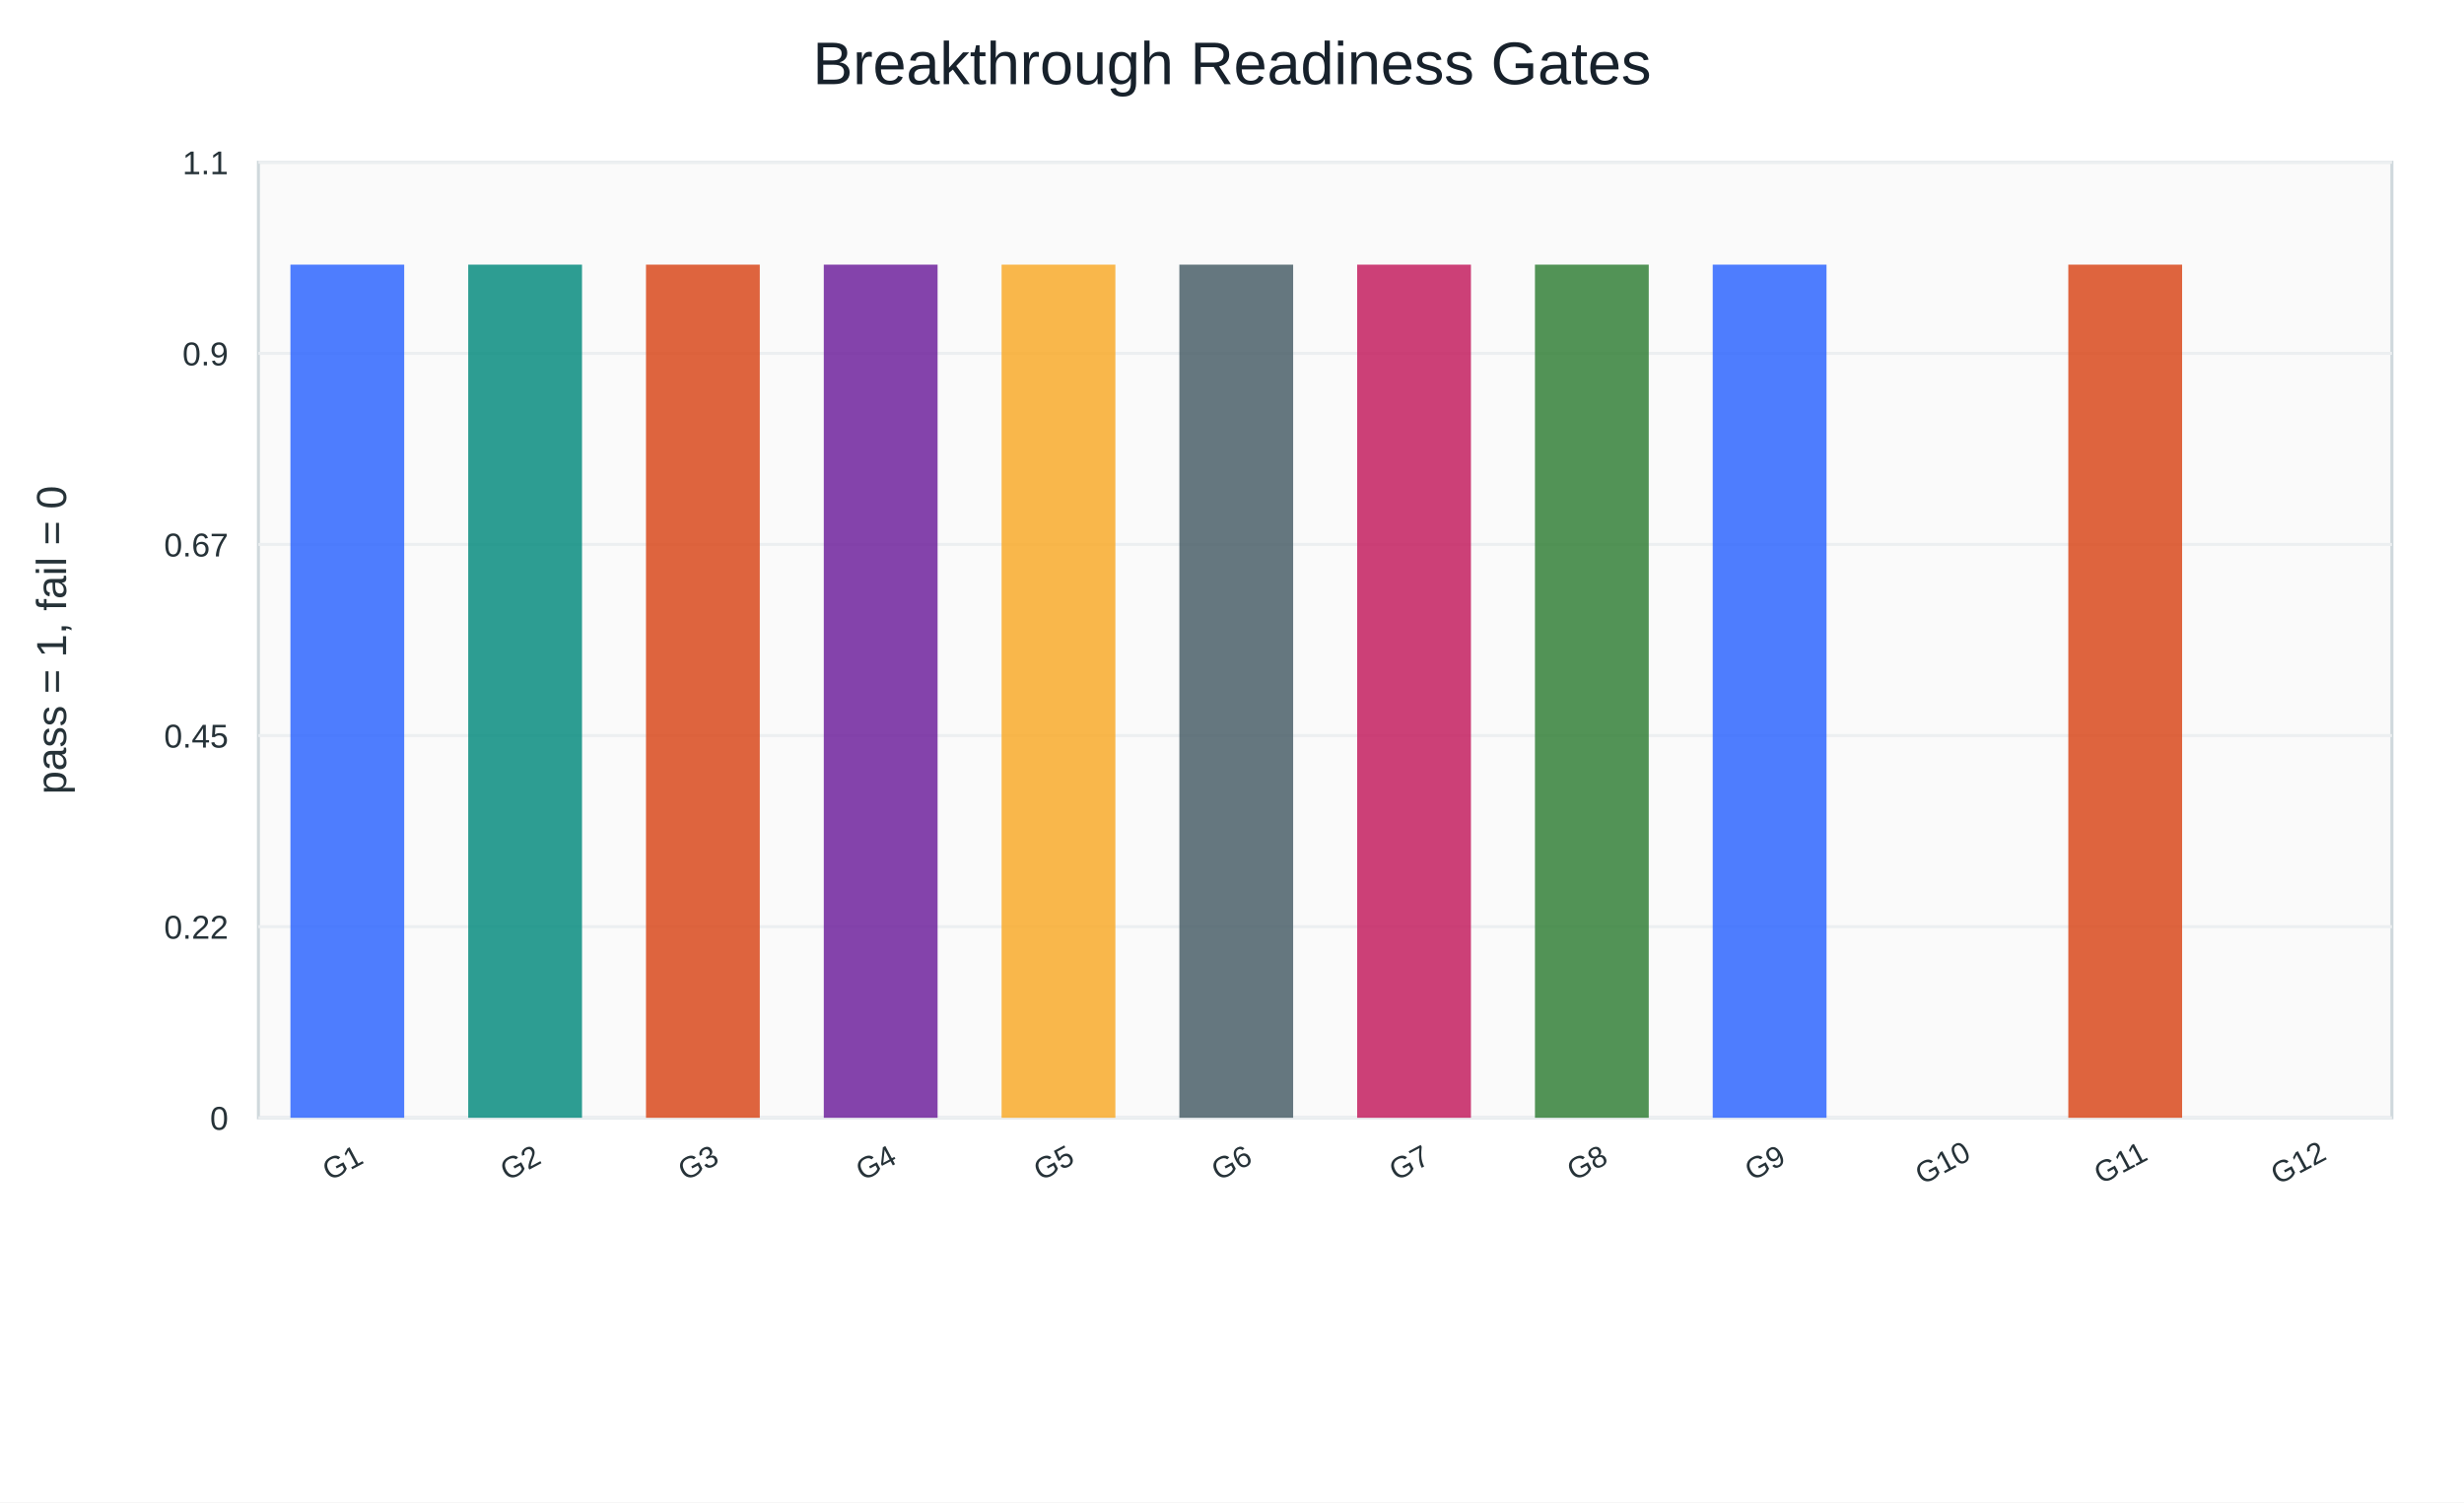
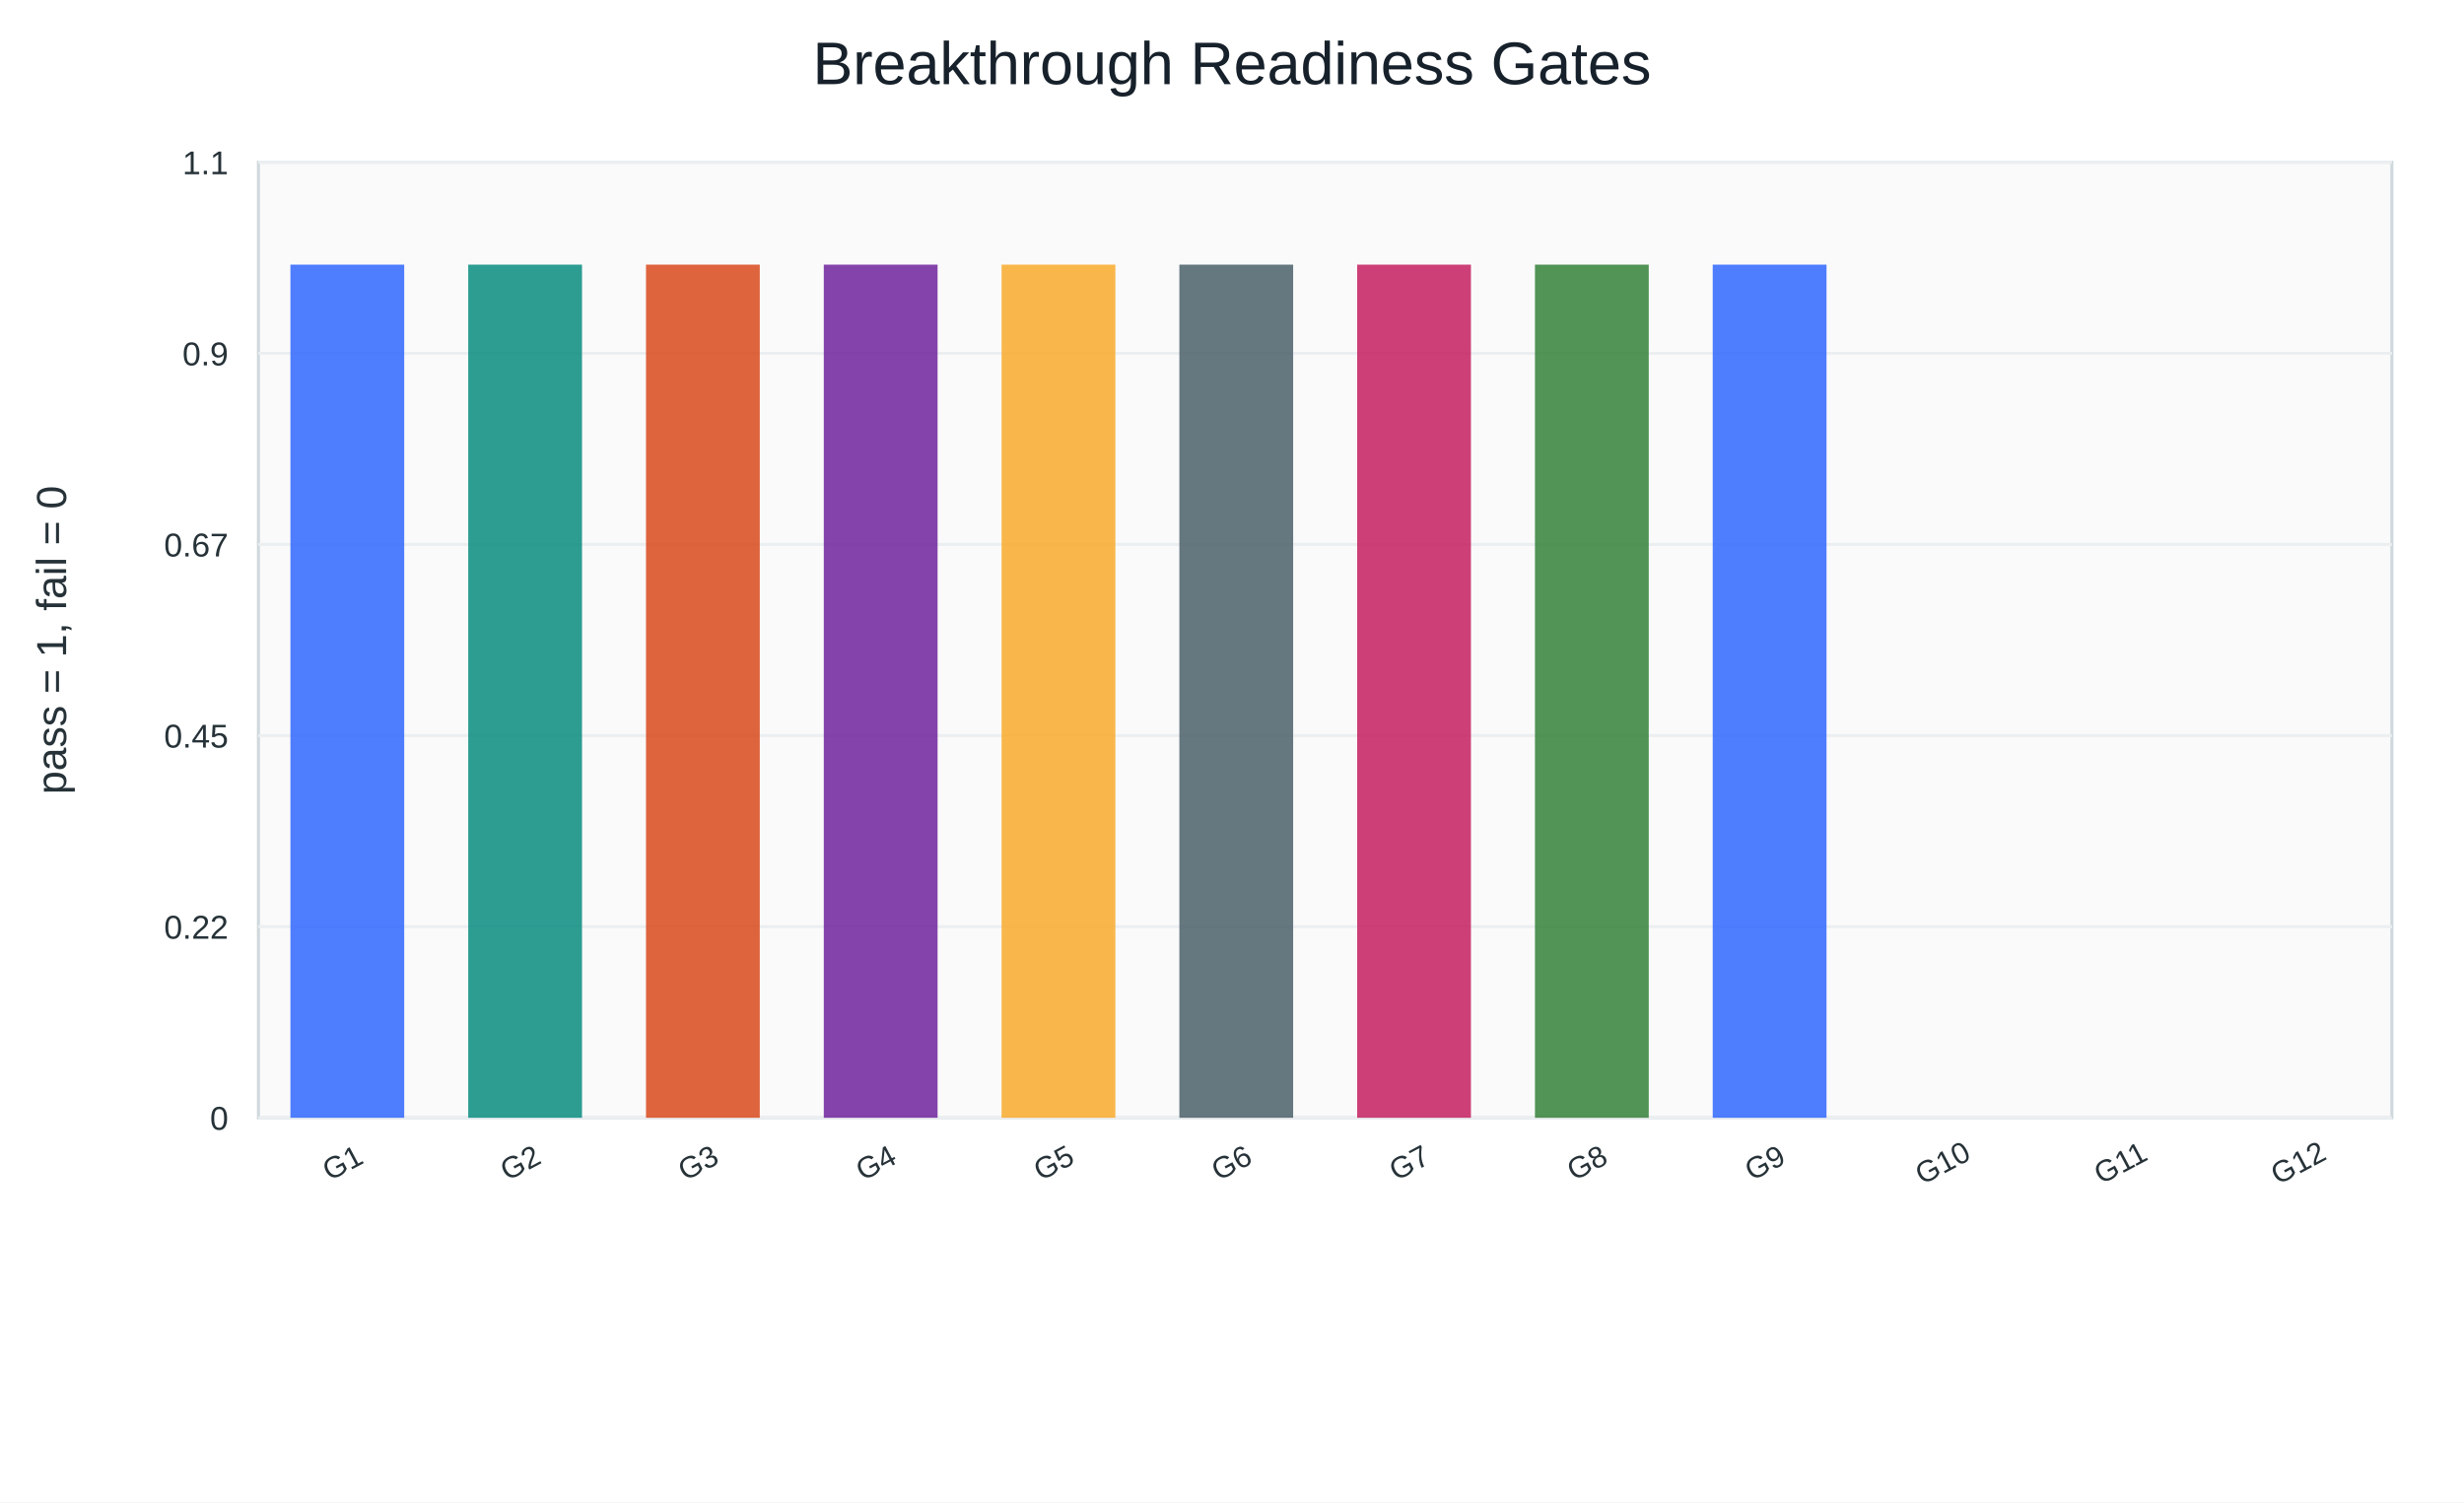
<svg xmlns="http://www.w3.org/2000/svg" width="820" height="500" viewBox="0 0 820 500">
  <rect width="100%" height="100%" fill="#ffffff" />
  <text x="410.00" y="28.00" font-size="20" font-family="Arial, Helvetica, sans-serif" text-anchor="middle" fill="#17212b">Breakthrough Readiness Gates</text>
  <rect x="86" y="54" width="710" height="318" fill="#fafafa" stroke="#cfd8dc" />
  <line x1="86" y1="372.00" x2="796" y2="372.00" stroke="#eceff1" />
  <text x="76.00" y="376.00" font-size="11" font-family="Arial, Helvetica, sans-serif" text-anchor="end" fill="#263238">0</text>
  <line x1="86" y1="308.40" x2="796" y2="308.40" stroke="#eceff1" />
  <text x="76.00" y="312.40" font-size="11" font-family="Arial, Helvetica, sans-serif" text-anchor="end" fill="#263238">0.22</text>
  <line x1="86" y1="244.80" x2="796" y2="244.80" stroke="#eceff1" />
  <text x="76.00" y="248.80" font-size="11" font-family="Arial, Helvetica, sans-serif" text-anchor="end" fill="#263238">0.45</text>
  <line x1="86" y1="181.20" x2="796" y2="181.20" stroke="#eceff1" />
  <text x="76.00" y="185.20" font-size="11" font-family="Arial, Helvetica, sans-serif" text-anchor="end" fill="#263238">0.67</text>
  <line x1="86" y1="117.60" x2="796" y2="117.60" stroke="#eceff1" />
  <text x="76.00" y="121.60" font-size="11" font-family="Arial, Helvetica, sans-serif" text-anchor="end" fill="#263238">0.9</text>
  <line x1="86" y1="54.00" x2="796" y2="54.00" stroke="#eceff1" />
  <text x="76.00" y="58.00" font-size="11" font-family="Arial, Helvetica, sans-serif" text-anchor="end" fill="#263238">1.1</text>
  <rect x="96.65" y="88.07" width="37.87" height="283.93" fill="#2962ff" fill-opacity="0.82" />
  <text x="115.58" y="390.00" font-size="10" font-family="Arial, Helvetica, sans-serif" text-anchor="middle" fill="#263238" transform="rotate(-28 115.58 390.00)">G1</text>
  <rect x="155.82" y="88.07" width="37.87" height="283.93" fill="#00897b" fill-opacity="0.82" />
  <text x="174.75" y="390.00" font-size="10" font-family="Arial, Helvetica, sans-serif" text-anchor="middle" fill="#263238" transform="rotate(-28 174.75 390.00)">G2</text>
  <rect x="214.98" y="88.07" width="37.87" height="283.93" fill="#d84315" fill-opacity="0.82" />
  <text x="233.92" y="390.00" font-size="10" font-family="Arial, Helvetica, sans-serif" text-anchor="middle" fill="#263238" transform="rotate(-28 233.92 390.00)">G3</text>
  <rect x="274.15" y="88.07" width="37.87" height="283.93" fill="#6a1b9a" fill-opacity="0.82" />
  <text x="293.08" y="390.00" font-size="10" font-family="Arial, Helvetica, sans-serif" text-anchor="middle" fill="#263238" transform="rotate(-28 293.08 390.00)">G4</text>
  <rect x="333.32" y="88.07" width="37.87" height="283.93" fill="#f9a825" fill-opacity="0.82" />
  <text x="352.25" y="390.00" font-size="10" font-family="Arial, Helvetica, sans-serif" text-anchor="middle" fill="#263238" transform="rotate(-28 352.25 390.00)">G5</text>
  <rect x="392.48" y="88.07" width="37.87" height="283.93" fill="#455a64" fill-opacity="0.82" />
  <text x="411.42" y="390.00" font-size="10" font-family="Arial, Helvetica, sans-serif" text-anchor="middle" fill="#263238" transform="rotate(-28 411.42 390.00)">G6</text>
  <rect x="451.65" y="88.07" width="37.87" height="283.93" fill="#c2185b" fill-opacity="0.82" />
  <text x="470.58" y="390.00" font-size="10" font-family="Arial, Helvetica, sans-serif" text-anchor="middle" fill="#263238" transform="rotate(-28 470.58 390.00)">G7</text>
  <rect x="510.82" y="88.07" width="37.87" height="283.93" fill="#2e7d32" fill-opacity="0.82" />
  <text x="529.75" y="390.00" font-size="10" font-family="Arial, Helvetica, sans-serif" text-anchor="middle" fill="#263238" transform="rotate(-28 529.75 390.00)">G8</text>
  <rect x="569.98" y="88.07" width="37.87" height="283.93" fill="#2962ff" fill-opacity="0.82" />
  <text x="588.92" y="390.00" font-size="10" font-family="Arial, Helvetica, sans-serif" text-anchor="middle" fill="#263238" transform="rotate(-28 588.92 390.00)">G9</text>
  <rect x="629.15" y="372.00" width="37.87" height="0.00" fill="#00897b" fill-opacity="0.82" />
  <text x="648.08" y="390.00" font-size="10" font-family="Arial, Helvetica, sans-serif" text-anchor="middle" fill="#263238" transform="rotate(-28 648.08 390.00)">G10</text>
-   <rect x="688.32" y="88.07" width="37.87" height="283.93" fill="#d84315" fill-opacity="0.82" />
+   <rect x="688.32" y="372.00" width="37.87" height="0.00" fill="#d84315" fill-opacity="0.82" />
  <text x="707.25" y="390.00" font-size="10" font-family="Arial, Helvetica, sans-serif" text-anchor="middle" fill="#263238" transform="rotate(-28 707.25 390.00)">G11</text>
  <rect x="747.48" y="372.00" width="37.87" height="0.00" fill="#6a1b9a" fill-opacity="0.82" />
  <text x="766.42" y="390.00" font-size="10" font-family="Arial, Helvetica, sans-serif" text-anchor="middle" fill="#263238" transform="rotate(-28 766.42 390.00)">G12</text>
  <text x="22.00" y="213.00" font-size="14" font-family="Arial, Helvetica, sans-serif" text-anchor="middle" fill="#263238" transform="rotate(-90 22.00 213.00)">pass = 1, fail = 0</text>
</svg>
